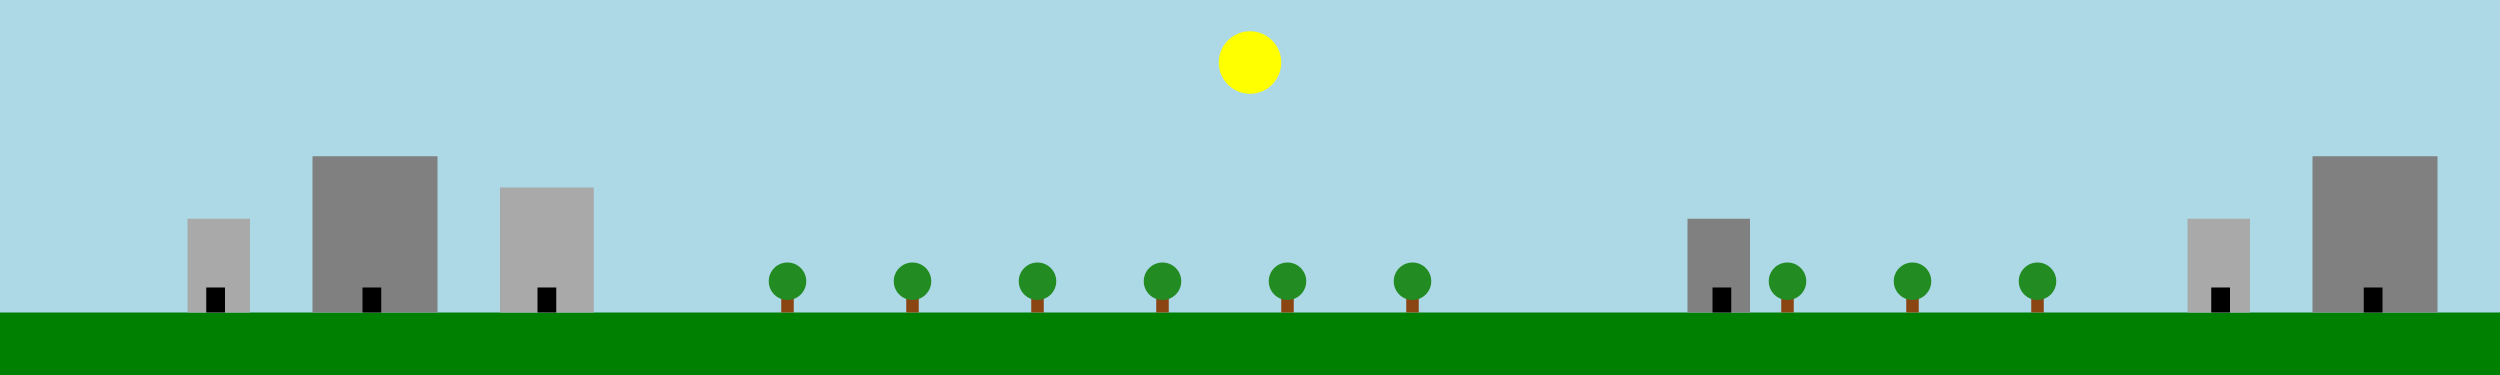
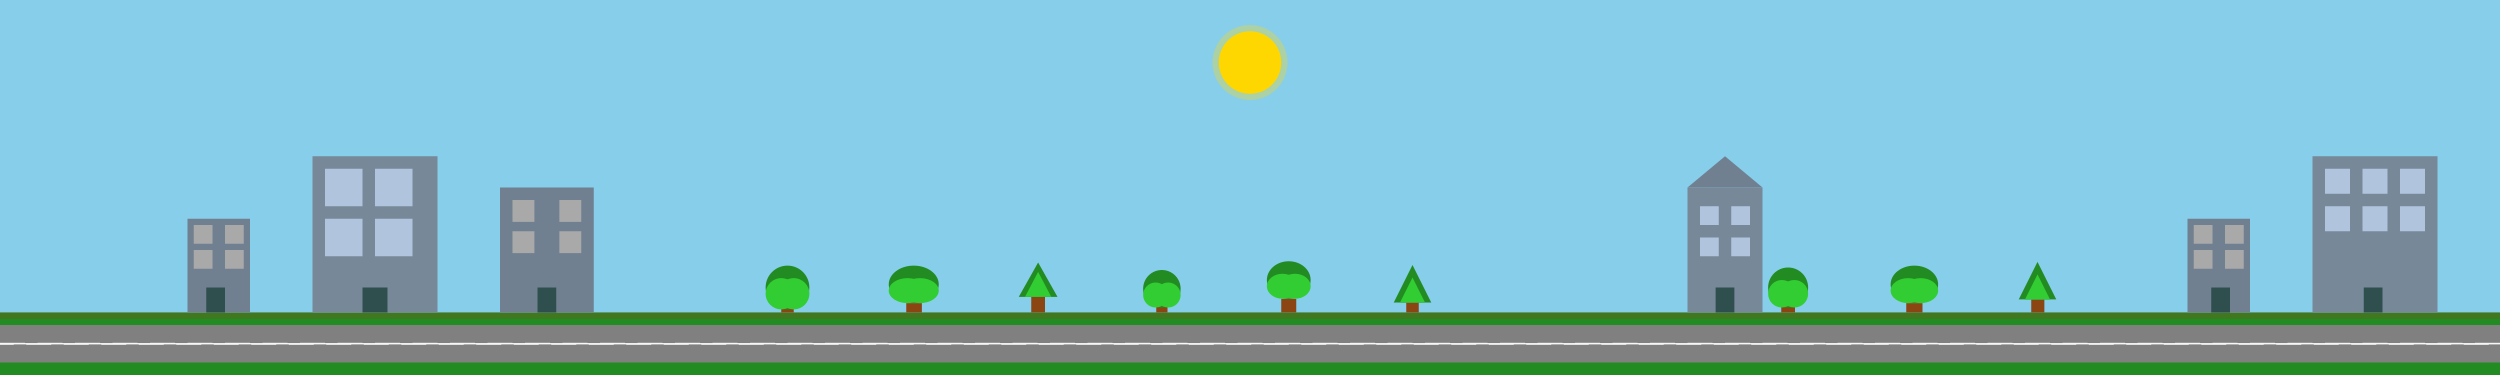
<svg xmlns="http://www.w3.org/2000/svg" viewBox="0 0 4000 600">
-   <rect width="4000" height="600" fill="lightblue" />
-   <rect y="500" width="4000" height="100" fill="green" />
-   <circle cx="2000" cy="100" r="50" fill="yellow" />
-   <rect x="300" y="350" width="100" height="150" fill="darkgray" />
-   <rect x="330" y="460" width="30" height="40" fill="black" />
-   <rect x="500" y="250" width="200" height="250" fill="gray" />
-   <rect x="580" y="460" width="30" height="40" fill="black" />
-   <rect x="800" y="300" width="150" height="200" fill="darkgray" />
-   <rect x="860" y="460" width="30" height="40" fill="black" />
-   <rect x="2700" y="350" width="100" height="150" fill="gray" />
-   <rect x="2740" y="460" width="30" height="40" fill="black" />
-   <rect x="3500" y="350" width="100" height="150" fill="darkgray" />
-   <rect x="3538" y="460" width="30" height="40" fill="black" />
-   <rect x="3700" y="250" width="200" height="250" fill="gray" />
-   <rect x="3782" y="460" width="30" height="40" fill="black" />
-   <rect x="1250" y="450" width="20" height="50" fill="saddlebrown" />
-   <circle cx="1260" cy="450" r="30" fill="forestgreen" />
-   <rect x="1450" y="450" width="20" height="50" fill="saddlebrown" />
-   <circle cx="1460" cy="450" r="30" fill="forestgreen" />
-   <rect x="1650" y="450" width="20" height="50" fill="saddlebrown" />
-   <circle cx="1660" cy="450" r="30" fill="forestgreen" />
-   <rect x="1850" y="450" width="20" height="50" fill="saddlebrown" />
-   <circle cx="1860" cy="450" r="30" fill="forestgreen" />
-   <rect x="2050" y="450" width="20" height="50" fill="saddlebrown" />
-   <circle cx="2060" cy="450" r="30" fill="forestgreen" />
-   <rect x="2250" y="450" width="20" height="50" fill="saddlebrown" />
-   <circle cx="2260" cy="450" r="30" fill="forestgreen" />
-   <rect x="2850" y="450" width="20" height="50" fill="saddlebrown" />
-   <circle cx="2860" cy="450" r="30" fill="forestgreen" />
-   <rect x="3050" y="450" width="20" height="50" fill="saddlebrown" />
-   <circle cx="3060" cy="450" r="30" fill="forestgreen" />
-   <rect x="3250" y="450" width="20" height="50" fill="saddlebrown" />
-   <circle cx="3260" cy="450" r="30" fill="forestgreen" />
+   <rect width="4000" height="600" fill="#87CEEB" />
+   <circle cx="2000" cy="100" r="50" fill="#FFD700" />
+   <circle cx="2000" cy="100" r="60" fill="#FFD700" opacity="0.3" />
+   <rect y="500" width="4000" height="100" fill="#228B22" />
+   <rect y="500" width="4000" height="10" fill="#8B4513" opacity="0.3" />
+   <rect y="520" width="4000" height="60" fill="#808080" />
+   <rect y="549" width="4000" height="2" fill="#FFFFFF" stroke="#FFFFFF" stroke-dasharray="40 20" />
+   <rect x="300" y="350" width="100" height="150" fill="#708090" />
+   <rect x="310" y="360" width="30" height="30" fill="#A9A9A9" />
+   <rect x="360" y="360" width="30" height="30" fill="#A9A9A9" />
+   <rect x="310" y="400" width="30" height="30" fill="#A9A9A9" />
+   <rect x="360" y="400" width="30" height="30" fill="#A9A9A9" />
+   <rect x="330" y="460" width="30" height="40" fill="#2F4F4F" />
+   <rect x="500" y="250" width="200" height="250" fill="#778899" />
+   <rect x="520" y="270" width="60" height="60" fill="#B0C4DE" />
+   <rect x="600" y="270" width="60" height="60" fill="#B0C4DE" />
+   <rect x="520" y="350" width="60" height="60" fill="#B0C4DE" />
+   <rect x="600" y="350" width="60" height="60" fill="#B0C4DE" />
+   <rect x="580" y="460" width="40" height="40" fill="#2F4F4F" />
+   <rect x="800" y="300" width="150" height="200" fill="#708090" />
+   <rect x="820" y="320" width="35" height="35" fill="#A9A9A9" />
+   <rect x="895" y="320" width="35" height="35" fill="#A9A9A9" />
+   <rect x="820" y="370" width="35" height="35" fill="#A9A9A9" />
+   <rect x="895" y="370" width="35" height="35" fill="#A9A9A9" />
+   <rect x="860" y="460" width="30" height="40" fill="#2F4F4F" />
+   <rect x="2700" y="300" width="120" height="200" fill="#778899" />
+   <path d="M2700 300 L2760 250 L2820 300 Z" fill="#708090" />
+   <rect x="2720" y="330" width="30" height="30" fill="#B0C4DE" />
+   <rect x="2770" y="330" width="30" height="30" fill="#B0C4DE" />
+   <rect x="2720" y="380" width="30" height="30" fill="#B0C4DE" />
+   <rect x="2770" y="380" width="30" height="30" fill="#B0C4DE" />
+   <rect x="2745" y="460" width="30" height="40" fill="#2F4F4F" />
+   <rect x="3500" y="350" width="100" height="150" fill="#708090" />
+   <rect x="3510" y="360" width="30" height="30" fill="#A9A9A9" />
+   <rect x="3560" y="360" width="30" height="30" fill="#A9A9A9" />
+   <rect x="3510" y="400" width="30" height="30" fill="#A9A9A9" />
+   <rect x="3560" y="400" width="30" height="30" fill="#A9A9A9" />
+   <rect x="3538" y="460" width="30" height="40" fill="#2F4F4F" />
+   <rect x="3700" y="250" width="200" height="250" fill="#778899" />
+   <rect x="3720" y="270" width="40" height="40" fill="#B0C4DE" />
+   <rect x="3780" y="270" width="40" height="40" fill="#B0C4DE" />
+   <rect x="3840" y="270" width="40" height="40" fill="#B0C4DE" />
+   <rect x="3720" y="330" width="40" height="40" fill="#B0C4DE" />
+   <rect x="3780" y="330" width="40" height="40" fill="#B0C4DE" />
+   <rect x="3840" y="330" width="40" height="40" fill="#B0C4DE" />
+   <rect x="3782" y="460" width="30" height="40" fill="#2F4F4F" />
+   <rect x="1250" y="480" width="20" height="20" fill="#8B4513" />
+   <circle cx="1260" cy="460" r="35" fill="#228B22" />
+   <circle cx="1250" cy="470" r="25" fill="#32CD32" />
+   <circle cx="1270" cy="470" r="25" fill="#32CD32" />
+   <rect x="1450" y="485" width="25" height="15" fill="#8B4513" />
+   <ellipse cx="1462" cy="455" rx="40" ry="30" fill="#228B22" />
+   <ellipse cx="1452" cy="465" rx="30" ry="20" fill="#32CD32" />
+   <ellipse cx="1472" cy="465" rx="30" ry="20" fill="#32CD32" />
+   <rect x="1650" y="475" width="22" height="25" fill="#8B4513" />
+   <polygon points="1661,420 1630,475 1692,475" fill="#228B22" />
+   <polygon points="1661,435 1640,475 1682,475" fill="#32CD32" />
+   <rect x="1850" y="482" width="18" height="18" fill="#8B4513" />
+   <circle cx="1859" cy="462" r="30" fill="#228B22" />
+   <circle cx="1849" cy="472" r="20" fill="#32CD32" />
+   <circle cx="1869" cy="472" r="20" fill="#32CD32" />
+   <rect x="2050" y="478" width="24" height="22" fill="#8B4513" />
+   <ellipse cx="2062" cy="448" rx="35" ry="30" fill="#228B22" />
+   <ellipse cx="2052" cy="458" rx="25" ry="20" fill="#32CD32" />
+   <ellipse cx="2072" cy="458" rx="25" ry="20" fill="#32CD32" />
+   <rect x="2250" y="484" width="20" height="16" fill="#8B4513" />
+   <polygon points="2260,424 2230,484 2290,484" fill="#228B22" />
+   <polygon points="2260,444 2240,484 2280,484" fill="#32CD32" />
+   <rect x="2850" y="480" width="22" height="20" fill="#8B4513" />
+   <circle cx="2861" cy="460" r="32" fill="#228B22" />
+   <circle cx="2851" cy="470" r="22" fill="#32CD32" />
+   <circle cx="2871" cy="470" r="22" fill="#32CD32" />
+   <rect x="3050" y="485" width="26" height="15" fill="#8B4513" />
+   <ellipse cx="3063" cy="455" rx="38" ry="30" fill="#228B22" />
+   <ellipse cx="3053" cy="465" rx="28" ry="20" fill="#32CD32" />
+   <ellipse cx="3073" cy="465" rx="28" ry="20" fill="#32CD32" />
+   <rect x="3250" y="479" width="21" height="21" fill="#8B4513" />
+   <polygon points="3260,419 3230,479 3290,479" fill="#228B22" />
+   <polygon points="3260,439 3240,479 3280,479" fill="#32CD32" />
</svg>
